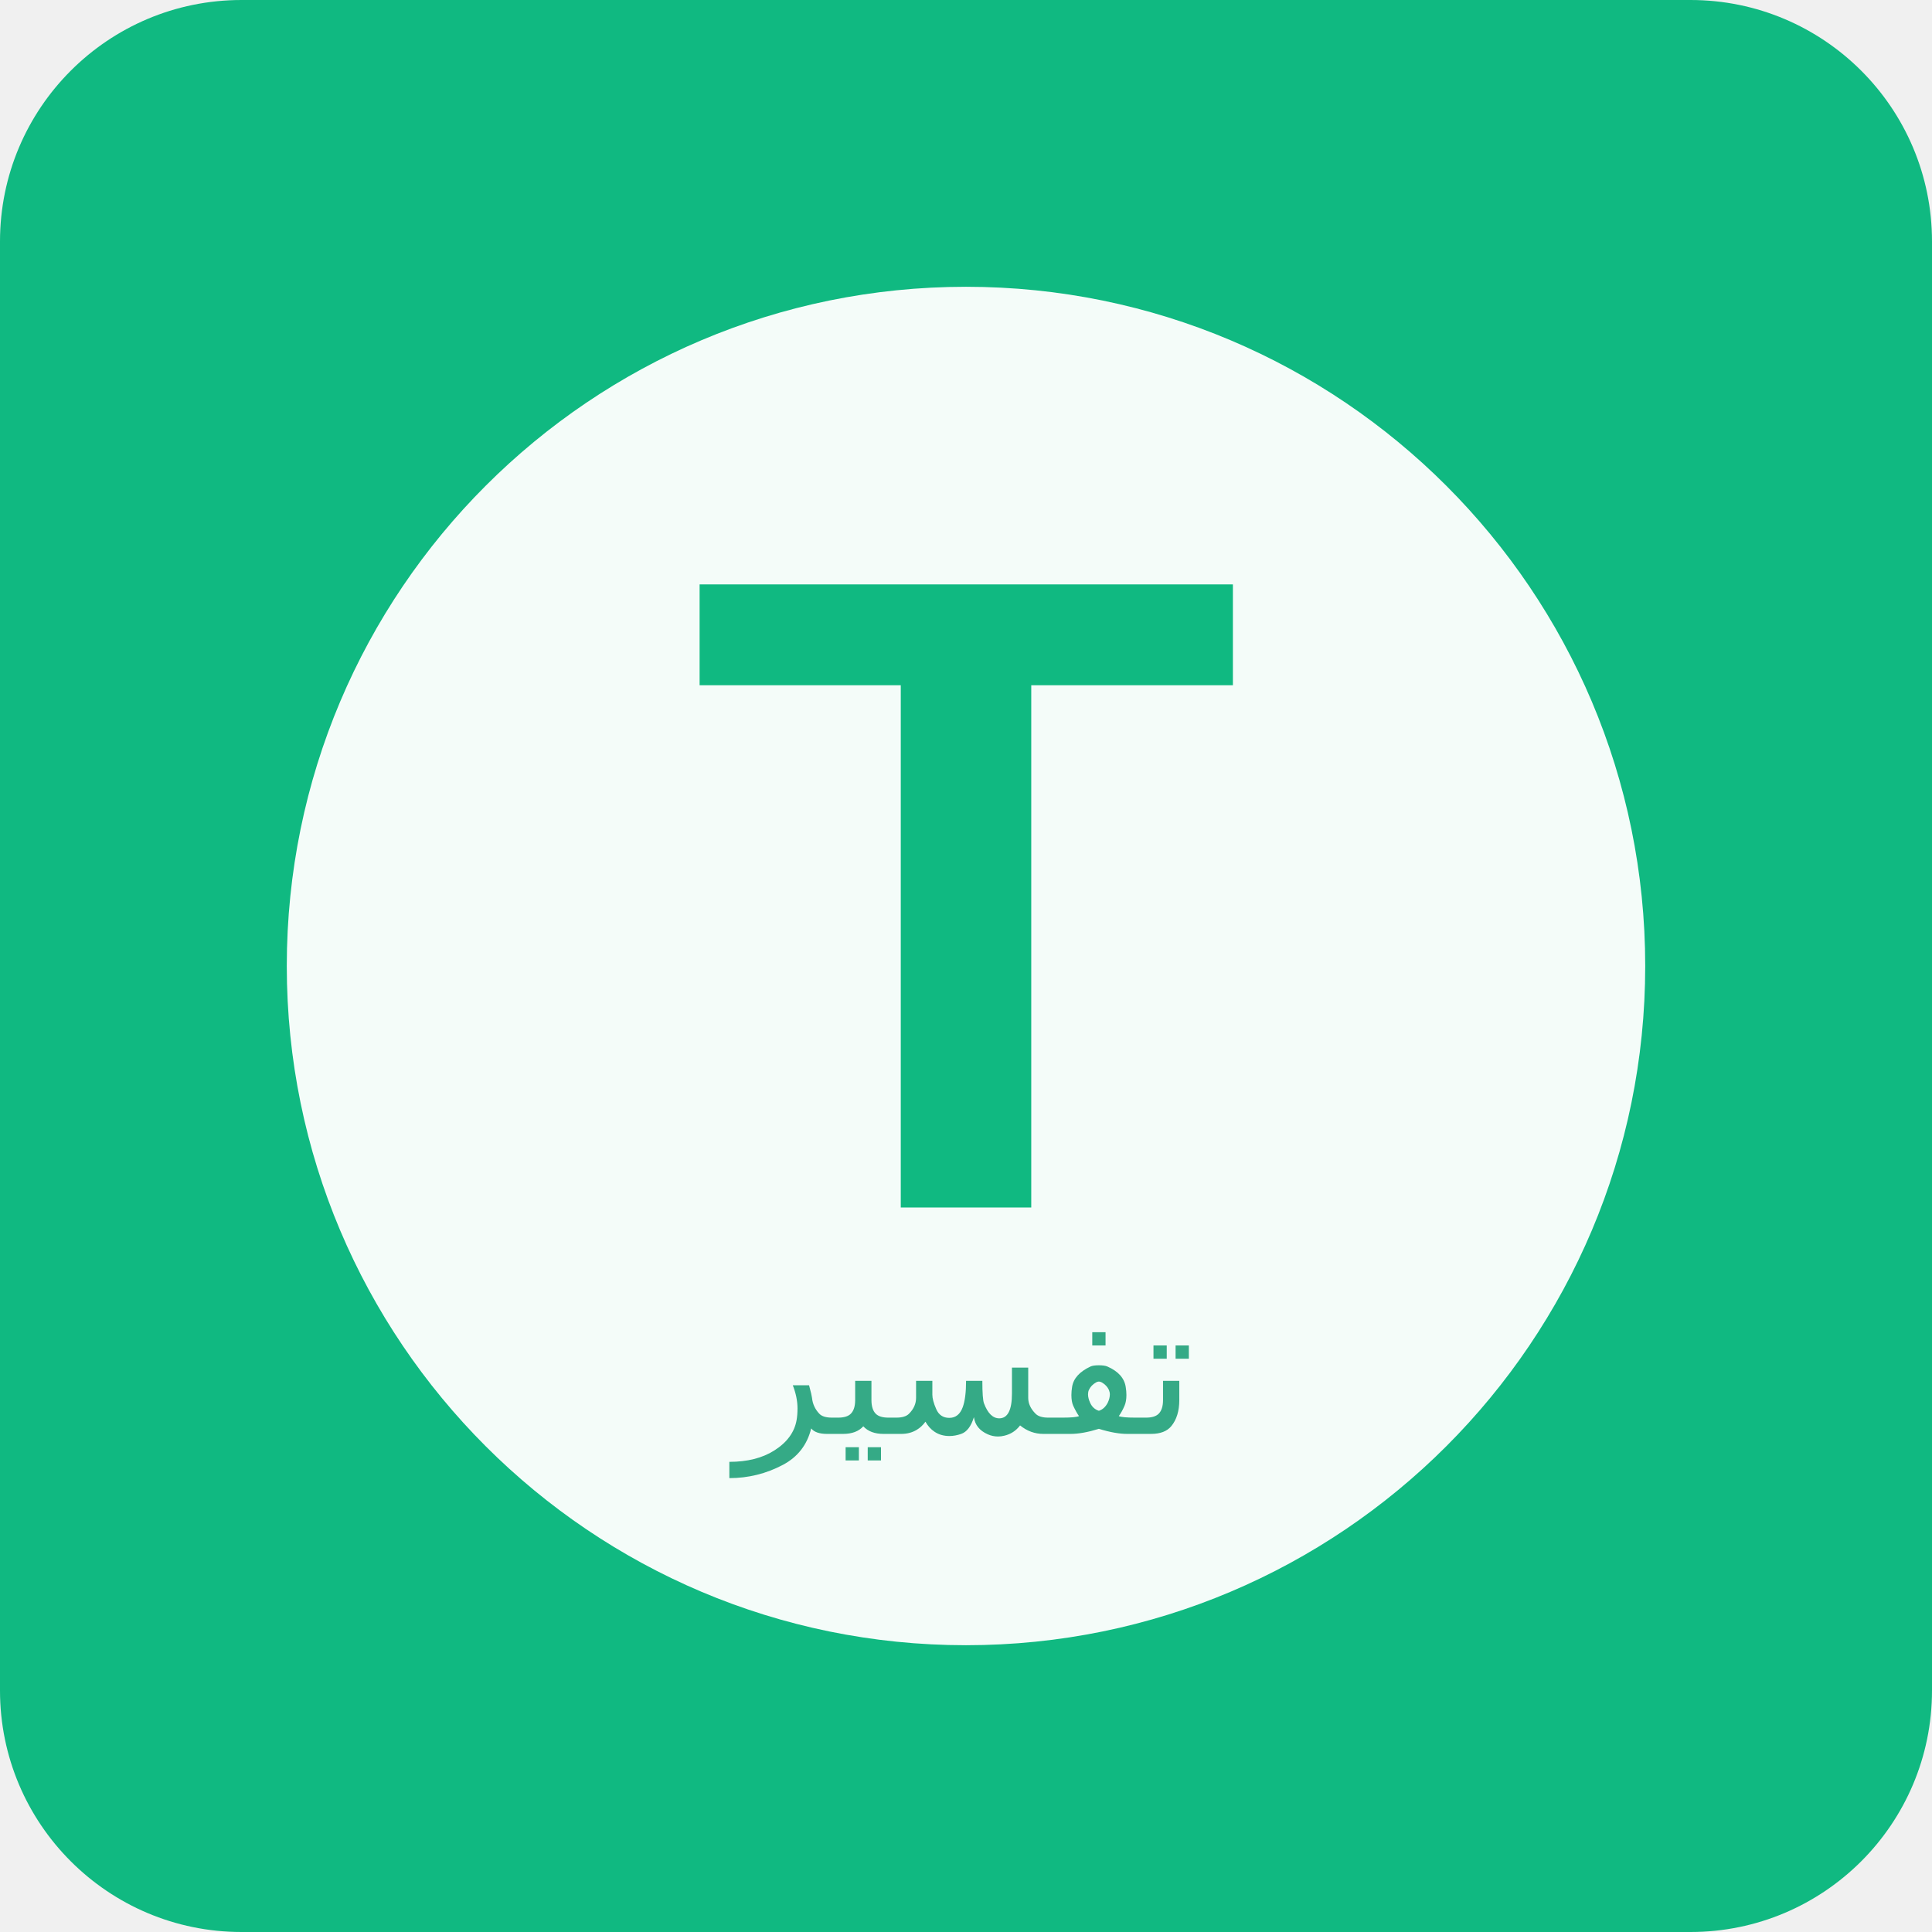
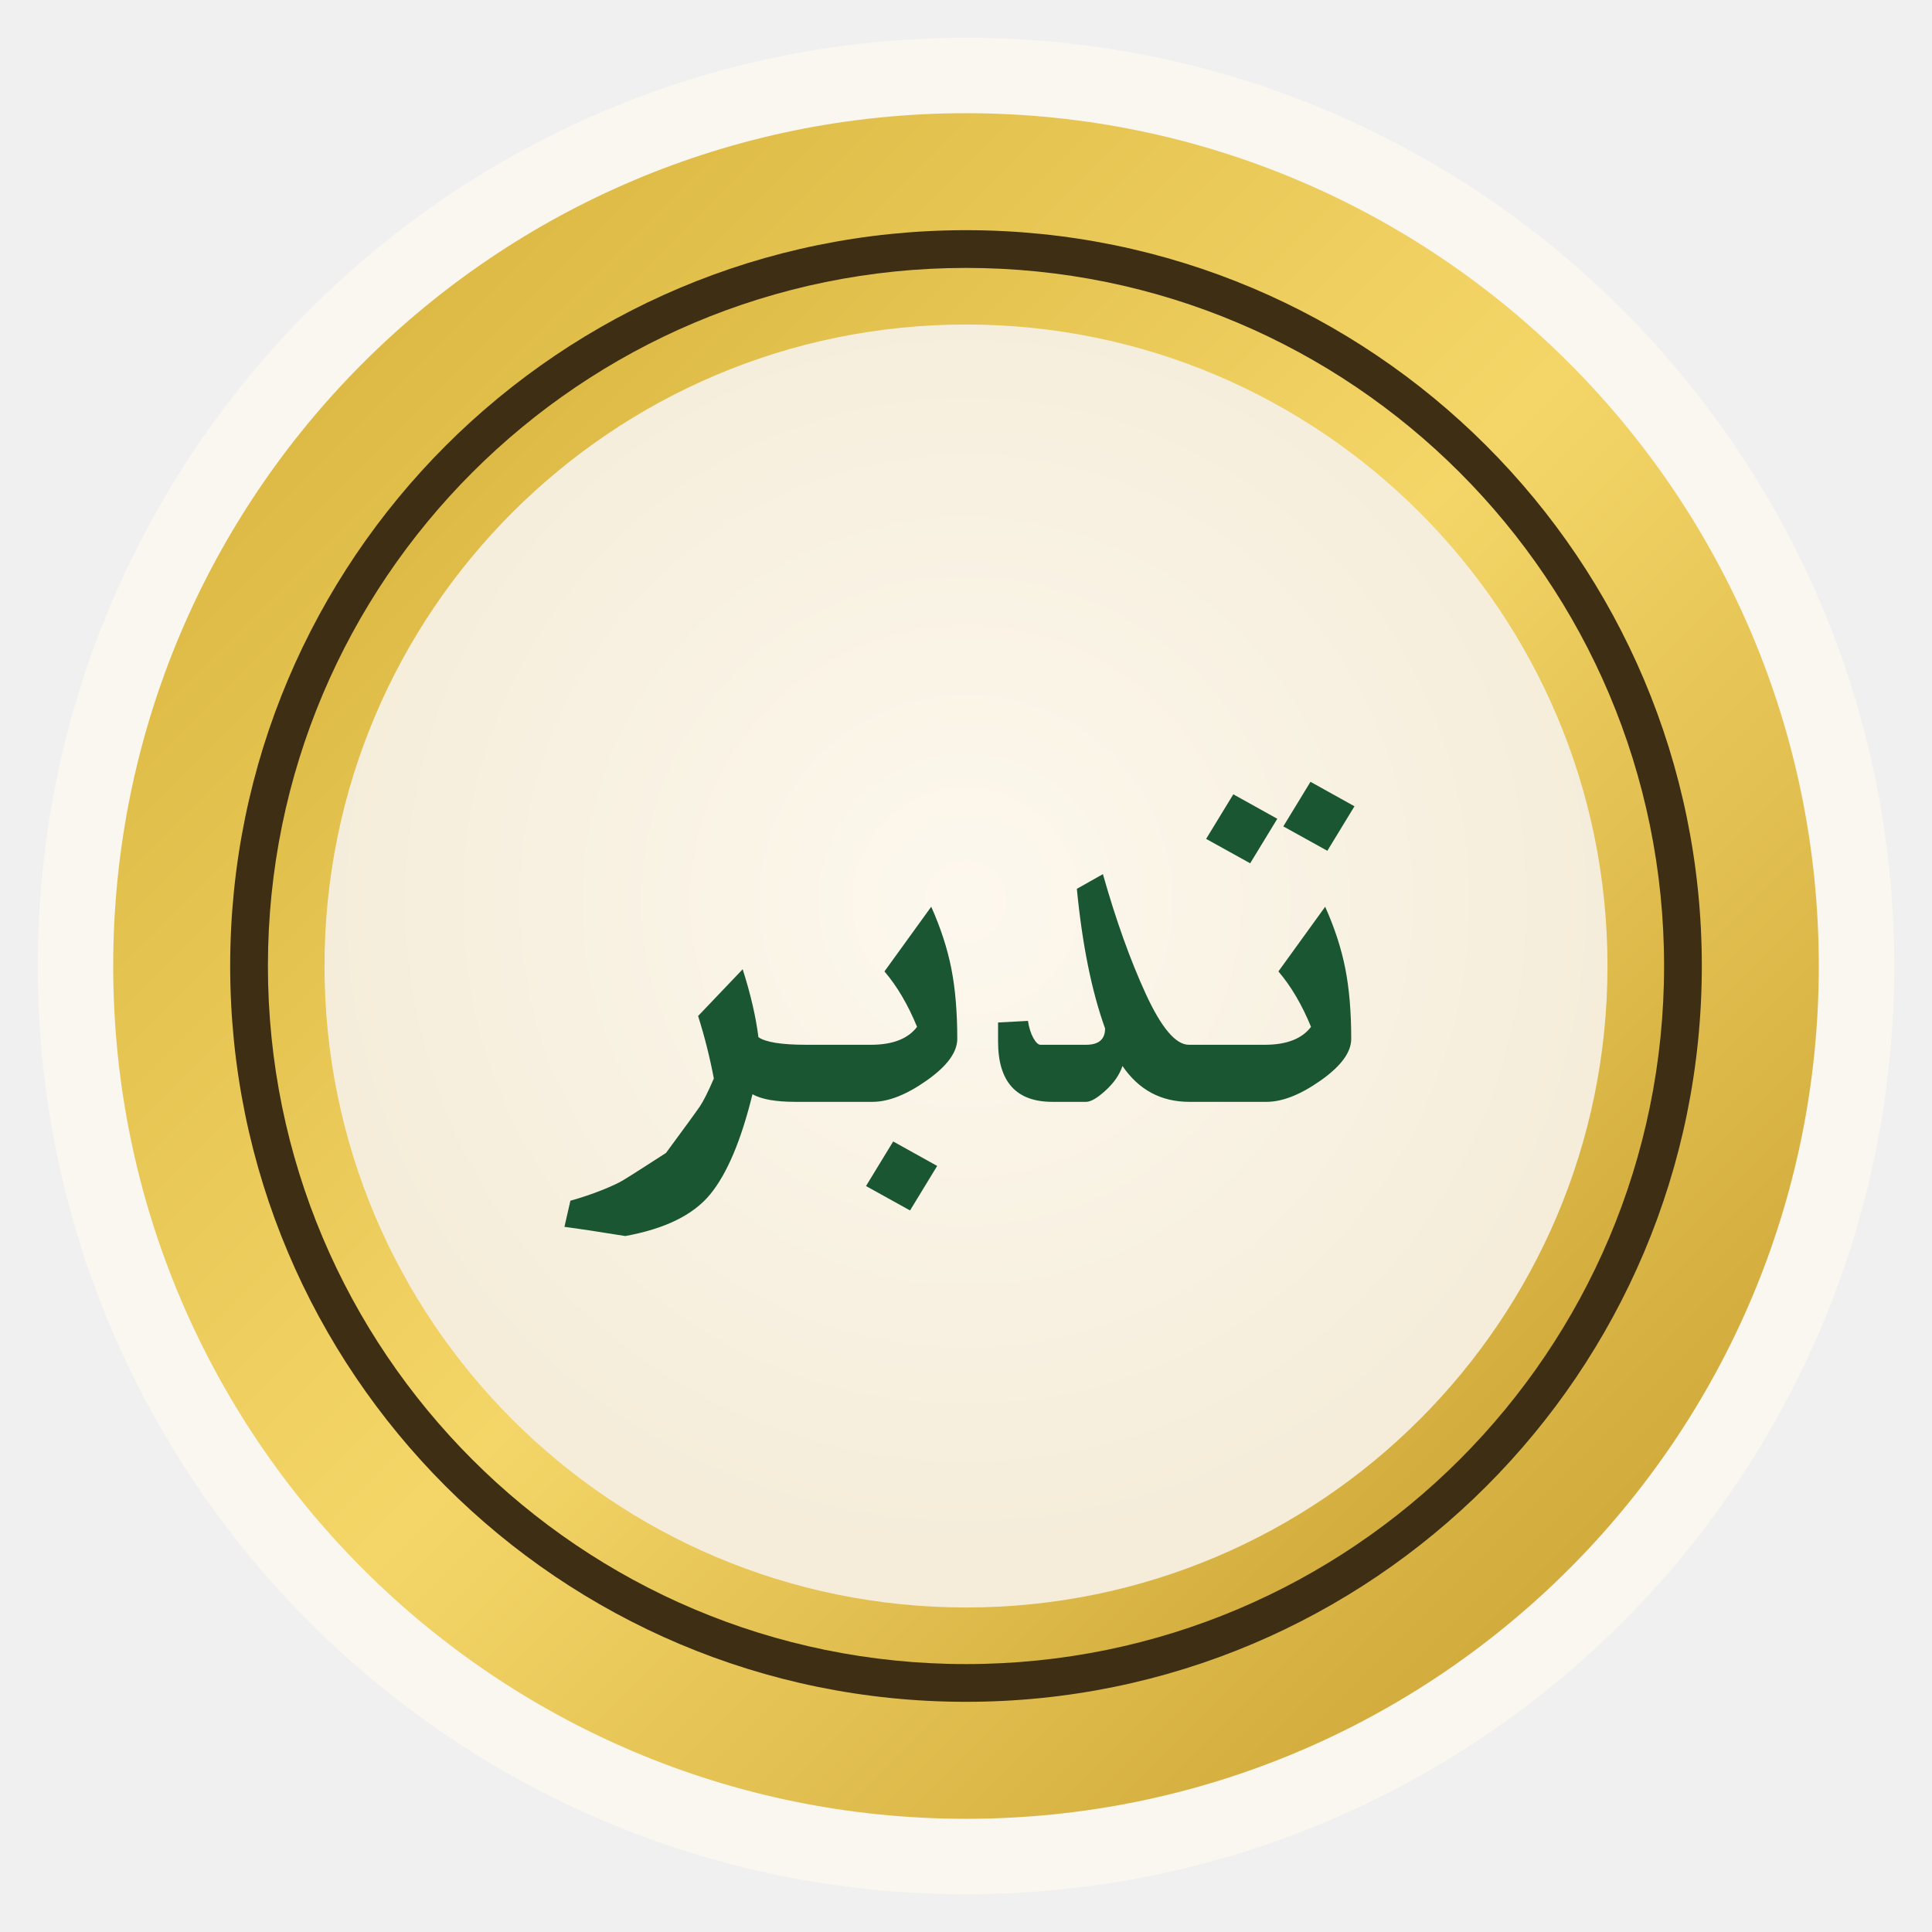
<svg xmlns="http://www.w3.org/2000/svg" viewBox="0 0 512 512">
-   <rect width="512" height="512" rx="64" fill="#10b981" />
-   <circle cx="256" cy="256" r="180" fill="white" opacity="0.95" />
-   <text x="256" y="320" font-family="Arial, sans-serif" font-size="240" font-weight="bold" text-anchor="middle" fill="#10b981">T</text>
-   <text x="256" y="380" font-family="Arial, sans-serif" font-size="48" text-anchor="middle" fill="#059669" opacity="0.8">تفسير</text>
+   <defs>
+     <linearGradient id="goldBorder" x1="0%" y1="0%" x2="100%" y2="100%">
+       <stop offset="0%" stop-color="#D4AF37" />
+       <stop offset="50%" stop-color="#F4D668" />
+       <stop offset="100%" stop-color="#C49B2A" />
+     </linearGradient>
+     <radialGradient id="creamCenter" cx="50%" cy="45%" r="50%">
+       <stop offset="0%" stop-color="#FDF8EE" />
+       <stop offset="100%" stop-color="#F5EDDA" />
+     </radialGradient>
+   </defs>
+   <circle cx="256" cy="256" r="246" fill="#FAF6F0" />
+   <circle cx="256" cy="256" r="226" fill="url(#goldBorder)" />
+   <circle cx="256" cy="256" r="195" fill="#3D2E14" />
+   <circle cx="256" cy="256" r="185" fill="url(#goldBorder)" />
+   <circle cx="256" cy="256" r="170" fill="url(#creamCenter)" />
+   <text x="256" y="292" font-family="'Amiri', 'Traditional Arabic', serif" font-size="144" font-weight="700" fill="#1A5632" text-anchor="middle">تدبر</text>
</svg>
